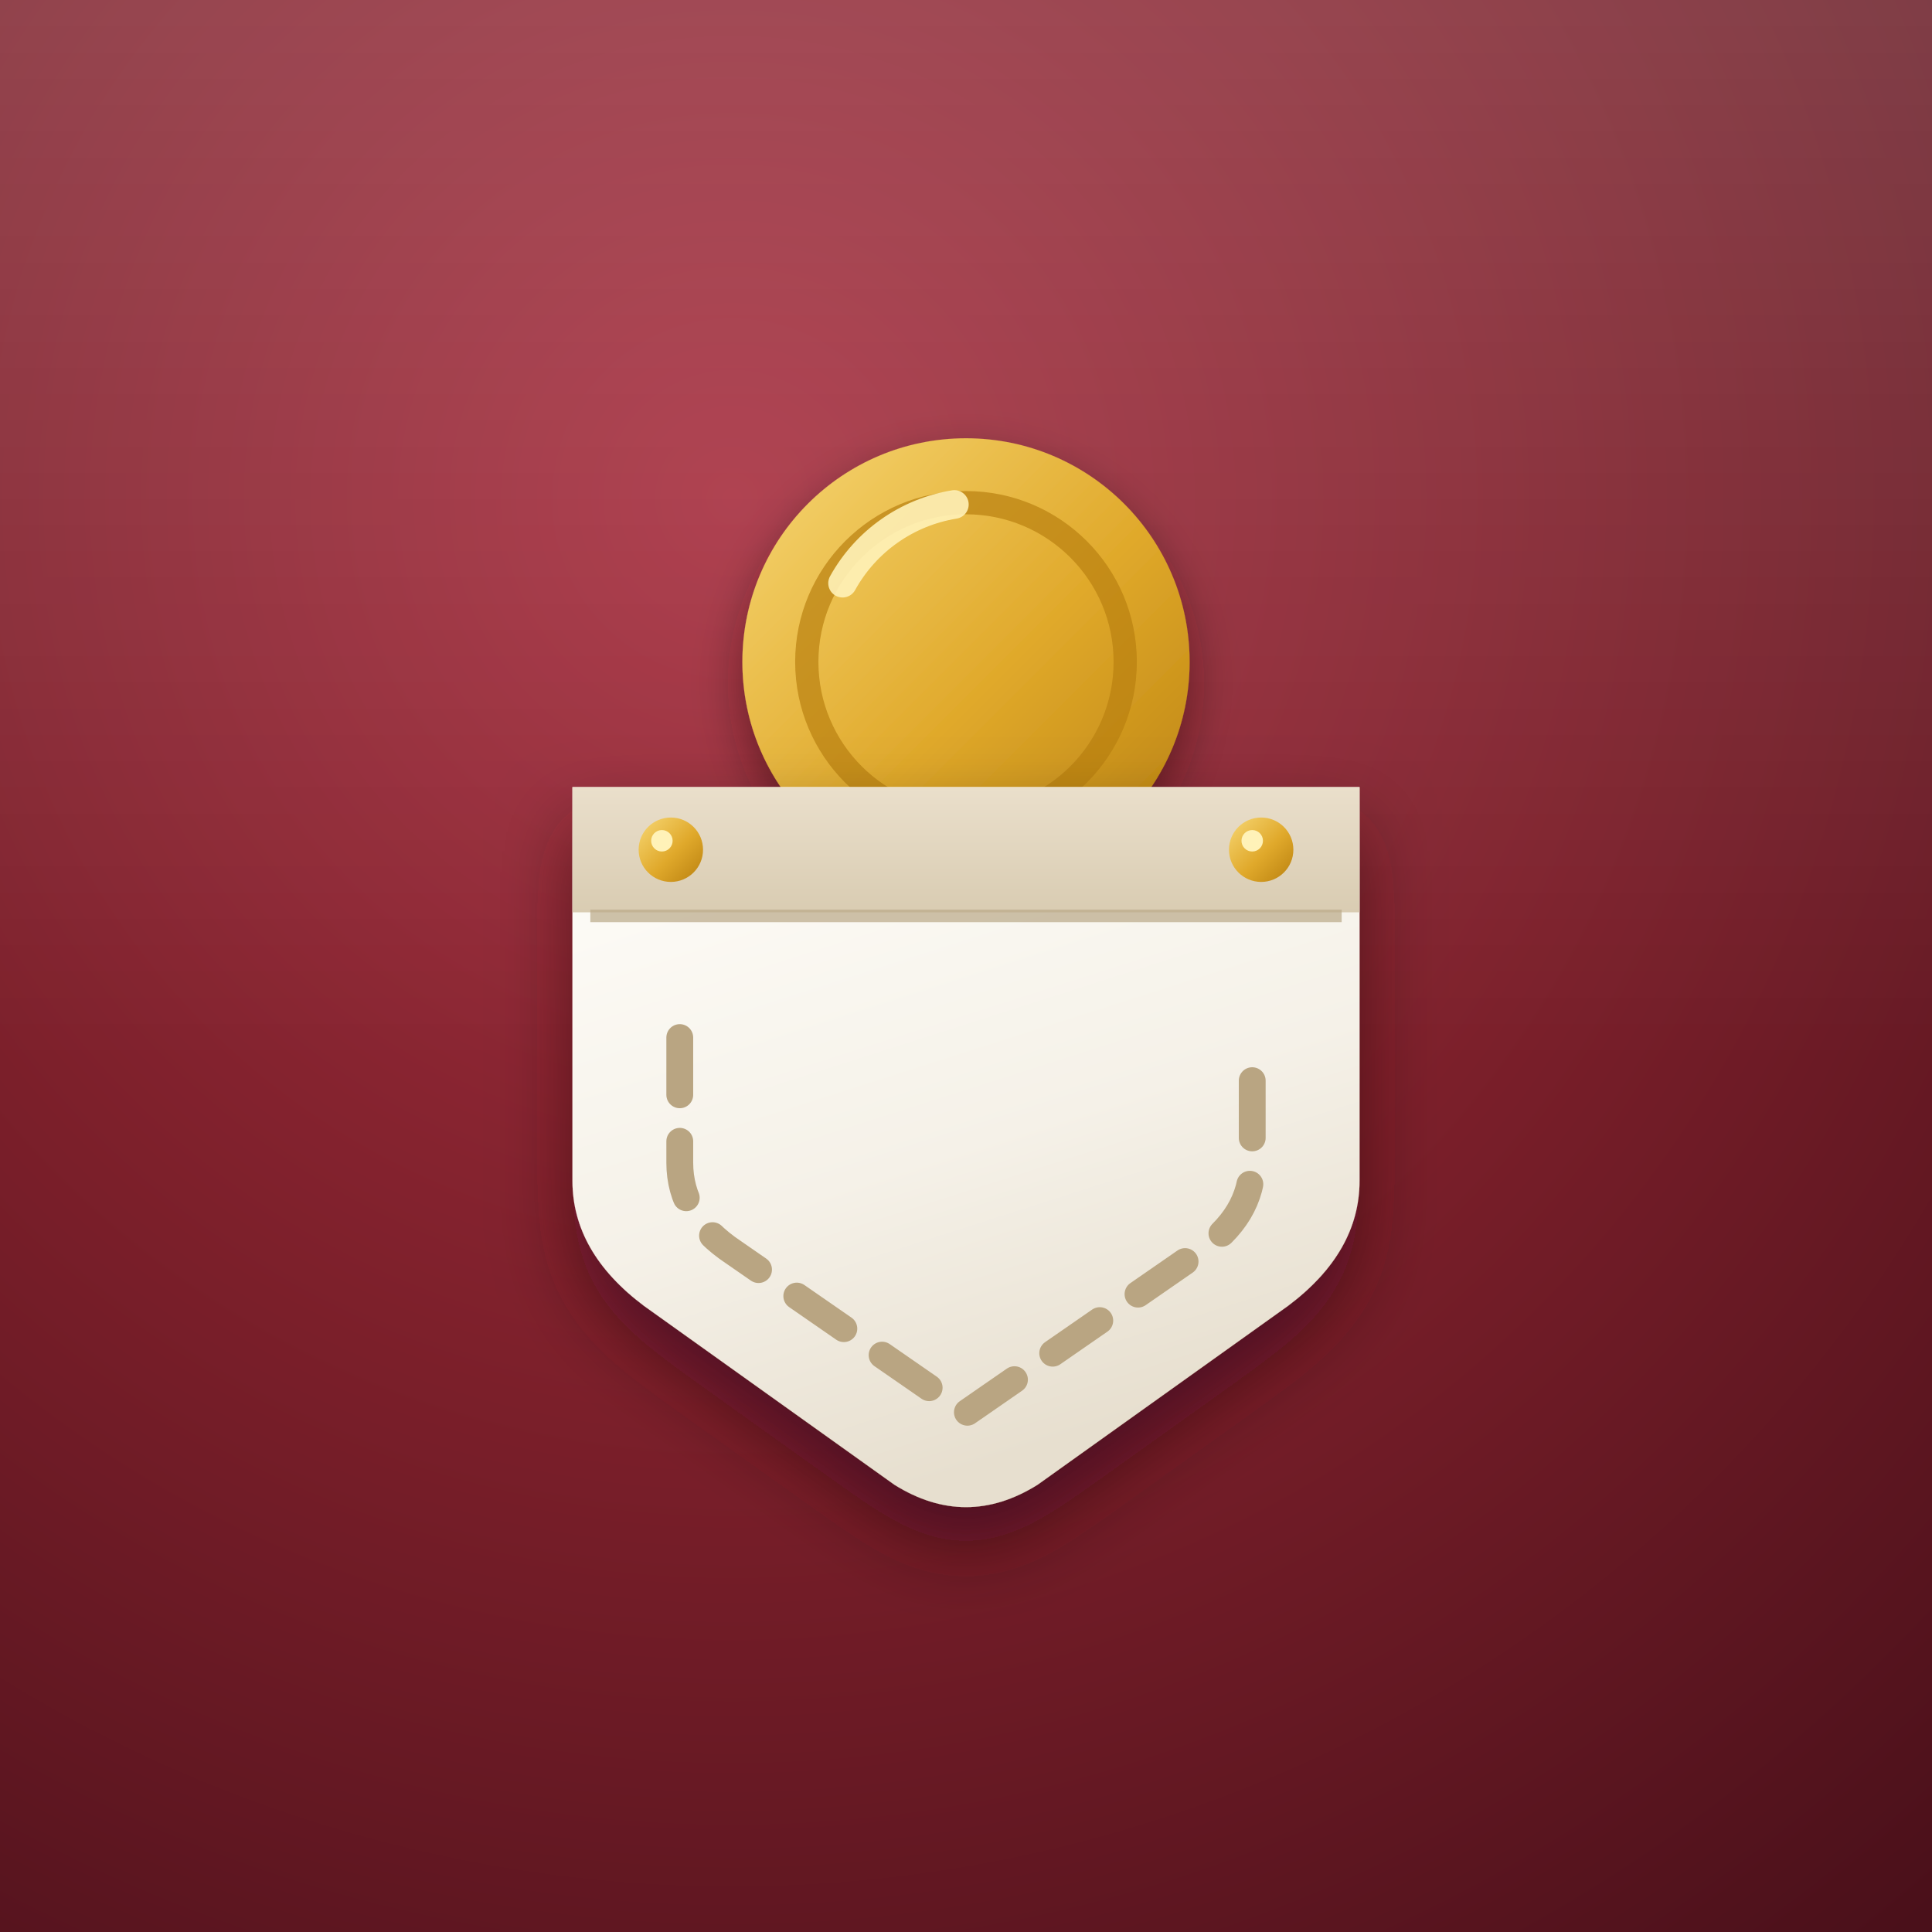
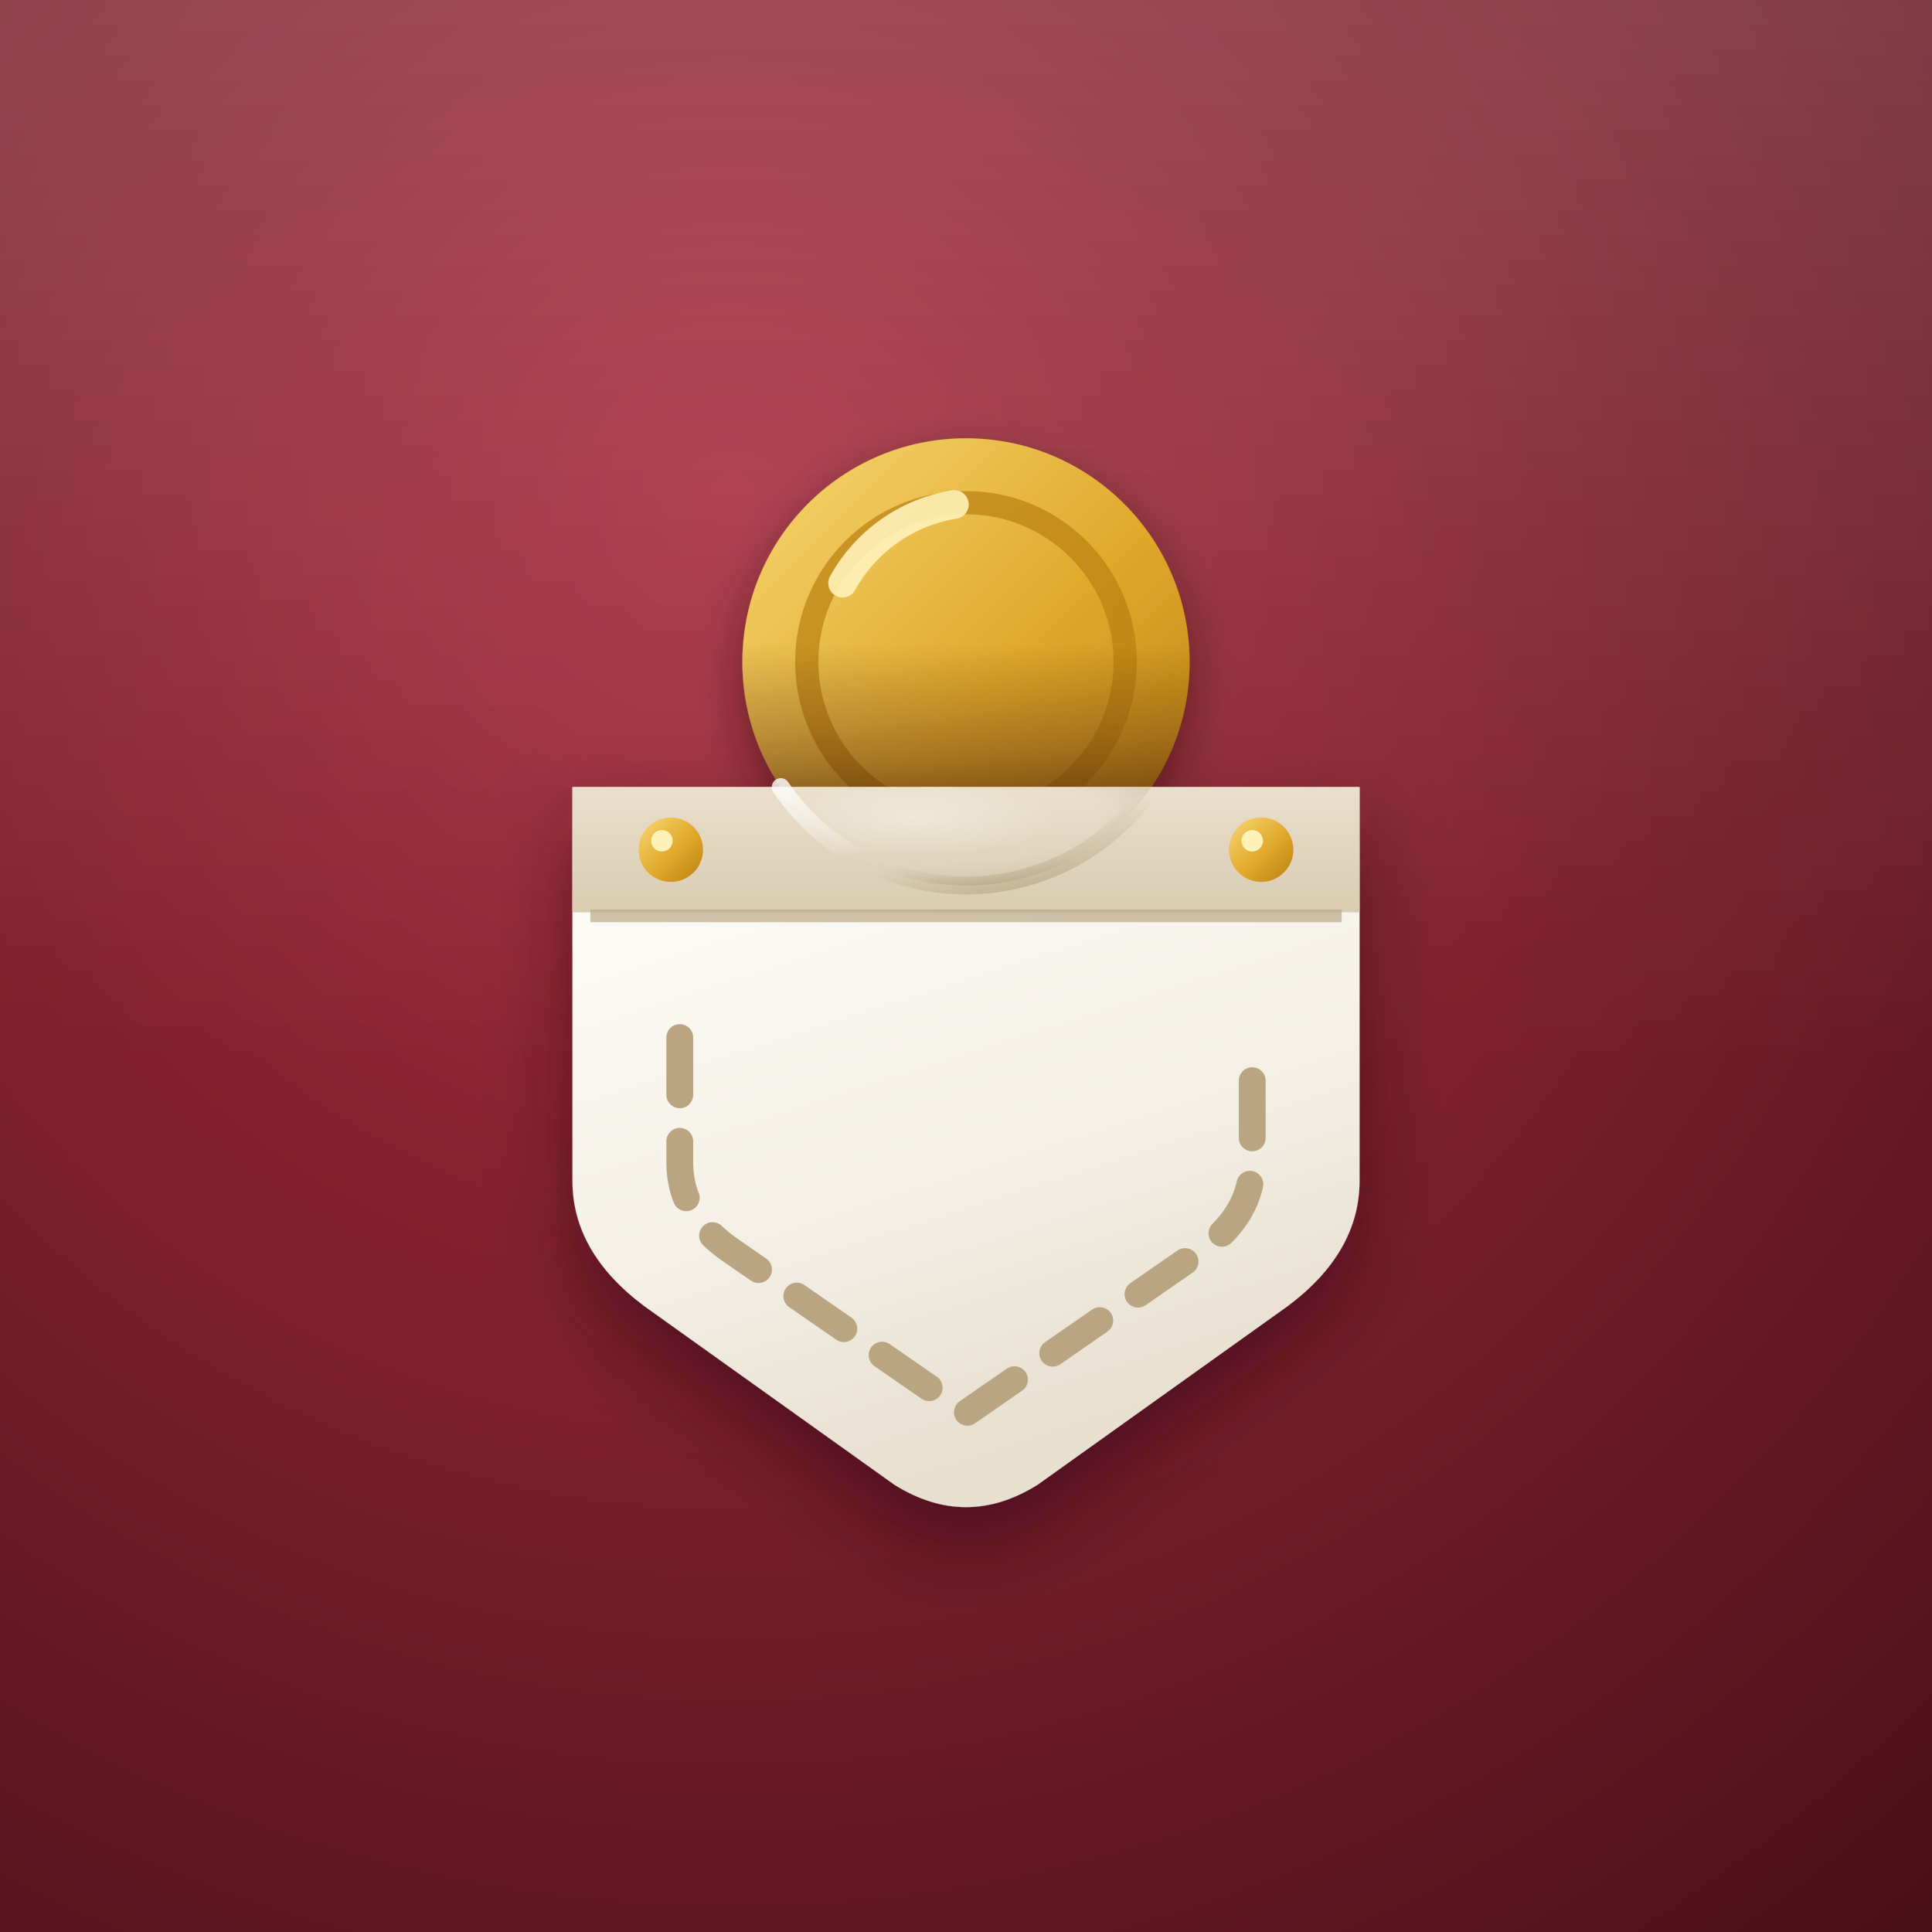
<svg xmlns="http://www.w3.org/2000/svg" viewBox="0 0 108 108">
  <defs>
    <radialGradient id="nbg" cx=".38" cy=".26" r=".95">
      <stop offset="0" stop-color="#A83141" />
      <stop offset=".5" stop-color="#7B1F2A" />
      <stop offset="1" stop-color="#4A101A" />
    </radialGradient>
    <linearGradient id="ngl" x1="0" y1="0" x2="0" y2="1">
      <stop offset="0" stop-color="#fff" stop-opacity=".16" />
      <stop offset=".55" stop-color="#fff" stop-opacity="0" />
    </linearGradient>
    <linearGradient id="npk" x1="0" y1="0" x2=".35" y2="1">
      <stop offset="0" stop-color="#FFFEFA" />
      <stop offset=".6" stop-color="#F5F1E8" />
      <stop offset="1" stop-color="#E7DFCF" />
    </linearGradient>
    <linearGradient id="nhm" x1="0" y1="0" x2="0" y2="1">
      <stop offset="0" stop-color="#EADFCB" />
      <stop offset="1" stop-color="#D9CCB2" />
    </linearGradient>
    <linearGradient id="nau" x1="0" y1="0" x2="1" y2="1">
      <stop offset="0" stop-color="#F7D774" />
      <stop offset=".55" stop-color="#E0A92B" />
      <stop offset="1" stop-color="#B9800F" />
    </linearGradient>
    <filter id="nsh" x="-20%" y="-20%" width="140%" height="150%">
      <feDropShadow dx="0" dy="2.2" stdDeviation="2.1" flood-color="#2a0309" flood-opacity=".5" />
    </filter>
    <filter id="ncs" x="-30%" y="-30%" width="160%" height="160%">
      <feDropShadow dx="0" dy="1.2" stdDeviation="1.3" flood-color="#2a0309" flood-opacity=".45" />
    </filter>
+     <radialGradient id="nbm" cx=".36" cy=".3" r=".8">
+       <stop offset="0" stop-color="#fff" stop-opacity=".35" />
+       <stop offset=".5" stop-color="#fff" stop-opacity="0" />
+       <stop offset="1" stop-color="#7a6439" stop-opacity=".28" />
+     </radialGradient>
+     <linearGradient id="nrm" x1="0" y1="0" x2="1" y2="1">
+       <stop offset="0" stop-color="#fff" stop-opacity=".8" />
+       <stop offset=".45" stop-color="#fff" stop-opacity="0" />
+       <stop offset=".55" stop-color="#8a7448" stop-opacity="0" />
+       <stop offset="1" stop-color="#7a6439" stop-opacity=".4" />
+     </linearGradient>
+     <linearGradient id="nhs" x1="0" y1="0" x2="0" y2="1">
+       <stop offset="0" stop-color="#2a0309" stop-opacity="0" />
+       <stop offset="1" stop-color="#2a0309" stop-opacity=".38" />
+     </linearGradient>
+     <clipPath id="ncc">
+       <circle cx="54" cy="37" r="12.5" />
+     </clipPath>
  </defs>
  <rect width="108" height="108" fill="url(#nbg)" />
  <rect width="108" height="108" fill="url(#ngl)" />
  <g>
    <g filter="url(#ncs)">
      <circle cx="54" cy="37" r="12.5" fill="url(#nau)" />
    </g>
    <circle cx="54" cy="37" r="8.9" fill="none" stroke="#B9800F" stroke-width="1.3" opacity=".7" />
    <path d="M47.1 32.6a8.75 8.75 0 0 1 6.25-4.4" fill="none" stroke="#FFF2B8" stroke-width="1.6" stroke-linecap="round" opacity=".9" />
+     <rect x="40" y="36" width="28" height="8" fill="url(#nhs)" clip-path="url(#ncc)" />
    <g filter="url(#nsh)">
      <path d="M32 44H76V66Q76 70 72 73L58 83Q54 85.5 50 83L36 73Q32 70 32 66Z" fill="url(#npk)" />
    </g>
    <rect x="32" y="44" width="44" height="7" fill="url(#nhm)" />
    <path d="M33 51.2H75" stroke="#B9A988" stroke-opacity=".7" stroke-width=".7" />
+     <path d="M43.644 44 A12.5 12.5 0 0 0 64.356 44Z" fill="url(#nbm)" />
+     <path d="M43.644 44 A12.5 12.5 0 0 0 64.356 44" fill="none" stroke="url(#nrm)" stroke-width="1" stroke-linecap="round" />
    <path d="M38 58V65Q38 68 41 70L54 79L67 70Q70 68 70 65V58" fill="none" stroke="#B9A582" stroke-width="1.5" stroke-dasharray="3.2 2.6" stroke-linecap="round" />
    <circle cx="37.5" cy="47.5" r="1.8" fill="url(#nau)" />
    <circle cx="70.5" cy="47.5" r="1.8" fill="url(#nau)" />
    <circle cx="37" cy="47" r=".6" fill="#FFF2B8" />
    <circle cx="70" cy="47" r=".6" fill="#FFF2B8" />
  </g>
</svg>
